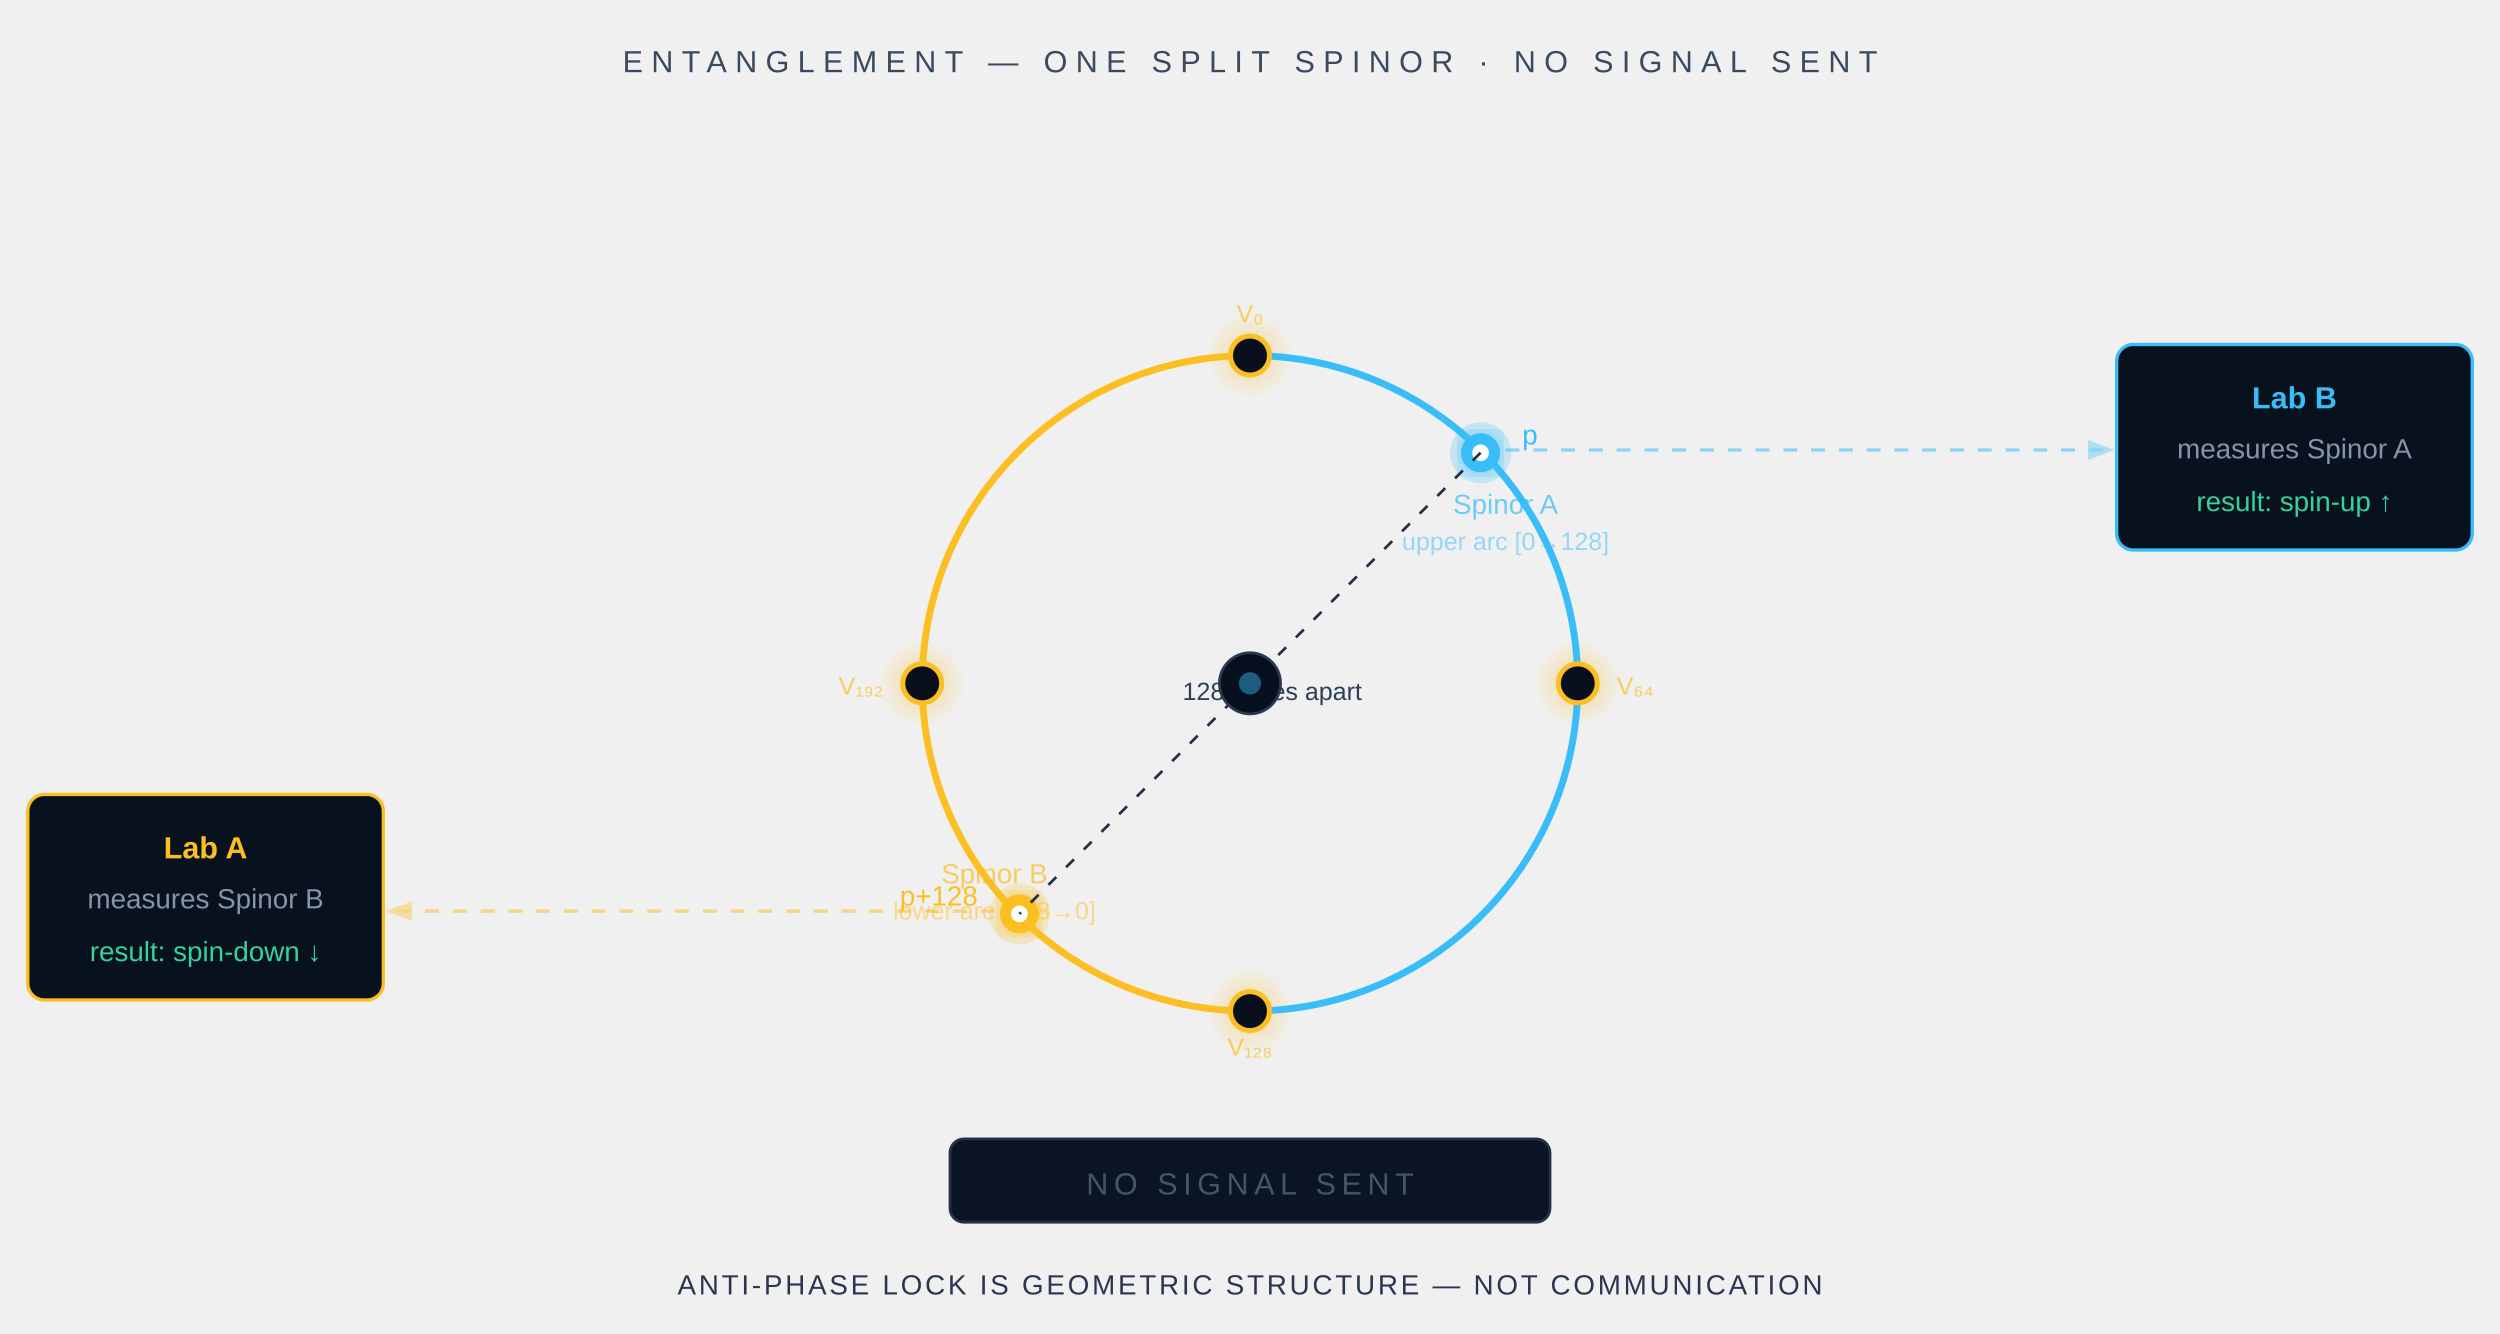
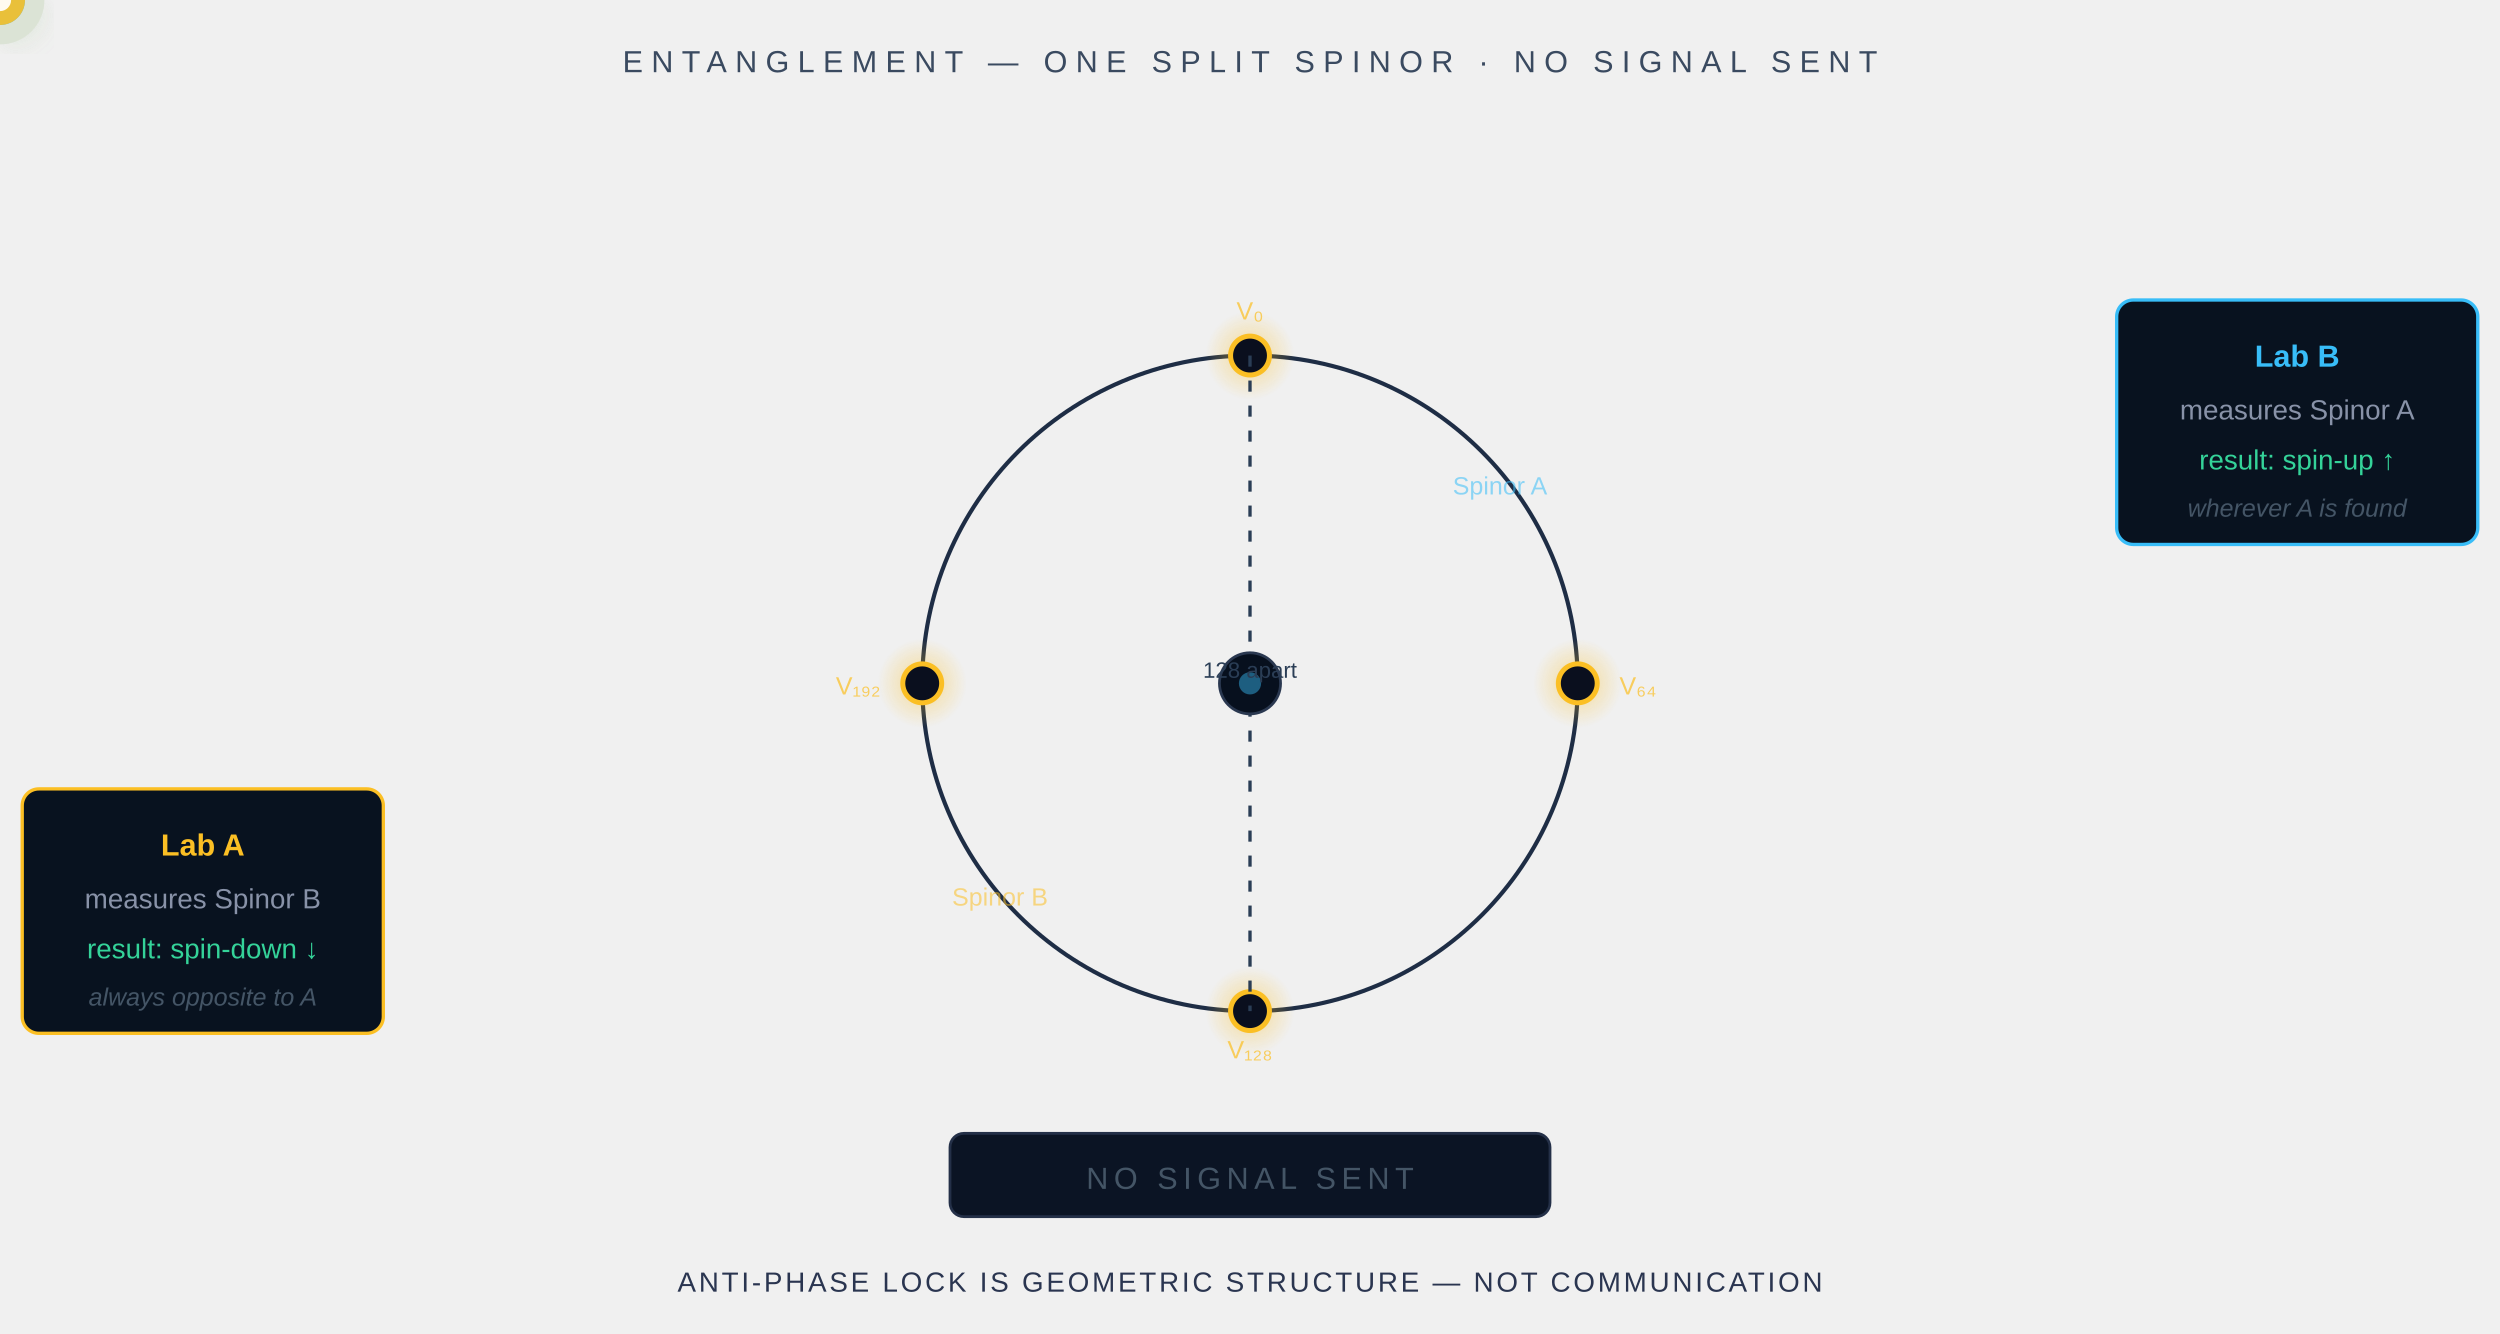
<svg xmlns="http://www.w3.org/2000/svg" viewBox="0 0 900 480" style="background:#0a0f1e">
  <defs>
    <radialGradient id="ent-vac" cx="50%" cy="50%" r="50%">
      <stop offset="0%" stop-color="#fbbf24" stop-opacity="0.45" />
      <stop offset="100%" stop-color="#fbbf24" stop-opacity="0" />
    </radialGradient>
-     <filter id="ent-glowA">
+     <filter id="glA">
      <feGaussianBlur stdDeviation="5" result="b" />
      <feMerge>
        <feMergeNode in="b" />
        <feMergeNode in="SourceGraphic" />
      </feMerge>
    </filter>
-     <filter id="ent-glowB">
+     <filter id="glB">
      <feGaussianBlur stdDeviation="5" result="b" />
      <feMerge>
        <feMergeNode in="b" />
        <feMergeNode in="SourceGraphic" />
      </feMerge>
    </filter>
-     <marker id="mA" markerWidth="8" markerHeight="6" refX="7" refY="3" orient="auto">
-       <polygon points="0 0, 8 3, 0 6" fill="#38bdf8" opacity="0.65" />
-     </marker>
-     <marker id="mB" markerWidth="8" markerHeight="6" refX="7" refY="3" orient="auto">
-       <polygon points="0 0, 8 3, 0 6" fill="#fbbf24" opacity="0.65" />
-     </marker>
+     <path id="ring-orbit" d="M 450,128 A 118,118 0 0,1 568,246 A 118,118 0 0,1 450,364 A 118,118 0 0,1 332,246 A 118,118 0 0,1 450,128" />
  </defs>
  <text x="450" y="26" text-anchor="middle" font-family="Arial" font-size="11" fill="#3a4a60" letter-spacing="3">ENTANGLEMENT — ONE SPLIT SPINOR · NO SIGNAL SENT</text>
+   <circle cx="450" cy="246" r="118" fill="none" stroke="#1e2d45" stroke-width="1.5" />
  <circle cx="450" cy="128" r="16" fill="url(#ent-vac)" />
  <circle cx="568" cy="246" r="16" fill="url(#ent-vac)" />
  <circle cx="450" cy="364" r="16" fill="url(#ent-vac)" />
  <circle cx="332" cy="246" r="16" fill="url(#ent-vac)" />
-   <path d="M 450 128 A 118 118 0 0 1 450 364" fill="none" stroke="#38bdf8" stroke-width="2.5" />
-   <path d="M 450 364 A 118 118 0 0 1 450 128" fill="none" stroke="#fbbf24" stroke-width="2.5" />
  <circle cx="450" cy="128" r="7" fill="#0a0f1e" stroke="#fbbf24" stroke-width="1.8" />
-   <text x="450" y="116" text-anchor="middle" font-family="Arial" font-size="9" fill="#fbbf24" opacity="0.72">V₀</text>
+   <text x="450" y="115" text-anchor="middle" font-family="Arial" font-size="9" fill="#fbbf24" opacity="0.72">V₀</text>
  <circle cx="568" cy="246" r="7" fill="#0a0f1e" stroke="#fbbf24" stroke-width="1.8" />
-   <text x="582" y="250" text-anchor="start" font-family="Arial" font-size="9" fill="#fbbf24" opacity="0.72">V₆₄</text>
+   <text x="583" y="250" text-anchor="start" font-family="Arial" font-size="9" fill="#fbbf24" opacity="0.72">V₆₄</text>
  <circle cx="450" cy="364" r="7" fill="#0a0f1e" stroke="#fbbf24" stroke-width="1.8" />
-   <text x="450" y="380" text-anchor="middle" font-family="Arial" font-size="9" fill="#fbbf24" opacity="0.72">V₁₂₈</text>
+   <text x="450" y="381" text-anchor="middle" font-family="Arial" font-size="9" fill="#fbbf24" opacity="0.72">V₁₂₈</text>
  <circle cx="332" cy="246" r="7" fill="#0a0f1e" stroke="#fbbf24" stroke-width="1.8" />
-   <text x="318" y="250" text-anchor="end" font-family="Arial" font-size="9" fill="#fbbf24" opacity="0.72">V₁₉₂</text>
-   <text x="542" y="185" text-anchor="middle" font-family="Arial" font-size="10" fill="#38bdf8" opacity="0.72">Spinor A</text>
-   <text x="542" y="198" text-anchor="middle" font-family="Arial" font-size="9" fill="#38bdf8" opacity="0.50">upper arc [0→128]</text>
-   <text x="358" y="318" text-anchor="middle" font-family="Arial" font-size="10" fill="#fbbf24" opacity="0.72">Spinor B</text>
-   <text x="358" y="331" text-anchor="middle" font-family="Arial" font-size="9" fill="#fbbf24" opacity="0.50">lower arc [128→0]</text>
-   <circle cx="533" cy="163" r="11" fill="#38bdf8" opacity="0.22" />
-   <circle cx="533" cy="163" r="7" fill="#38bdf8" filter="url(#ent-glowA)" />
-   <circle cx="533" cy="163" r="3" fill="#ffffff" />
-   <text x="548" y="160" text-anchor="start" font-family="Arial" font-size="10" fill="#38bdf8">p</text>
-   <circle cx="367" cy="329" r="11" fill="#fbbf24" opacity="0.22" />
-   <circle cx="367" cy="329" r="7" fill="#fbbf24" filter="url(#ent-glowB)" />
-   <circle cx="367" cy="329" r="3" fill="#ffffff" />
-   <text x="352" y="326" text-anchor="end" font-family="Arial" font-size="10" fill="#fbbf24">p+128</text>
-   <line x1="533" y1="163" x2="367" y2="329" stroke="#243048" stroke-width="1" stroke-dasharray="4,5" />
-   <text x="458" y="252" text-anchor="middle" font-family="Arial" font-size="9" fill="#2e3f58">128 states apart</text>
+   <text x="317" y="250" text-anchor="end" font-family="Arial" font-size="9" fill="#fbbf24" opacity="0.72">V₁₉₂</text>
+   <line x1="450" y1="128" x2="450" y2="364" stroke="#2a3d55" stroke-width="1.2" stroke-dasharray="4,5">
+     <animateTransform attributeName="transform" type="rotate" from="0 450 246" to="360 450 246" dur="6s" repeatCount="indefinite" />
+   </line>
  <circle cx="450" cy="246" r="11" fill="#07101e" stroke="#2a3850" stroke-width="1" />
  <circle cx="450" cy="246" r="4" fill="#38bdf8" opacity="0.45" />
-   <rect x="762" y="124" width="128" height="74" rx="6" fill="#08121f" stroke="#38bdf8" stroke-width="1.2" />
-   <text x="826" y="147" text-anchor="middle" font-family="Arial" font-size="11" fill="#38bdf8" font-weight="bold">Lab B</text>
-   <text x="826" y="165" text-anchor="middle" font-family="Arial" font-size="10" fill="#8892a8">measures Spinor A</text>
-   <text x="826" y="184" text-anchor="middle" font-family="Arial" font-size="10" fill="#34d399">result: spin-up ↑</text>
-   <line x1="542" y1="162" x2="760" y2="162" stroke="#38bdf8" stroke-width="1.2" stroke-dasharray="5,5" opacity="0.55" marker-end="url(#mA)" />
-   <rect x="10" y="286" width="128" height="74" rx="6" fill="#08121f" stroke="#fbbf24" stroke-width="1.2" />
-   <text x="74" y="309" text-anchor="middle" font-family="Arial" font-size="11" fill="#fbbf24" font-weight="bold">Lab A</text>
-   <text x="74" y="327" text-anchor="middle" font-family="Arial" font-size="10" fill="#8892a8">measures Spinor B</text>
-   <text x="74" y="346" text-anchor="middle" font-family="Arial" font-size="10" fill="#34d399">result: spin-down ↓</text>
-   <line x1="358" y1="328" x2="140" y2="328" stroke="#fbbf24" stroke-width="1.2" stroke-dasharray="5,5" opacity="0.55" marker-end="url(#mB)" />
-   <rect x="342" y="410" width="216" height="30" rx="5" fill="#0b1424" stroke="#243048" stroke-width="1" />
-   <text x="450" y="430" text-anchor="middle" font-family="Arial" font-size="11" fill="#445566" letter-spacing="2">NO SIGNAL SENT</text>
-   <text x="450" y="466" text-anchor="middle" font-family="Arial" font-size="10" fill="#2a3550" letter-spacing="1">ANTI-PHASE LOCK IS GEOMETRIC STRUCTURE — NOT COMMUNICATION</text>
+   <circle r="16" fill="#38bdf8" opacity="0.14" filter="url(#glA)">
+     <animateMotion dur="6s" repeatCount="indefinite">
+       <mpath href="#ring-orbit" />
+     </animateMotion>
+   </circle>
+   <circle r="9" fill="#38bdf8" opacity="0.88">
+     <animateMotion dur="6s" repeatCount="indefinite">
+       <mpath href="#ring-orbit" />
+     </animateMotion>
+   </circle>
+   <circle r="4" fill="#ffffff" opacity="0.92">
+     <animateMotion dur="6s" repeatCount="indefinite">
+       <mpath href="#ring-orbit" />
+     </animateMotion>
+   </circle>
+   <text font-family="Arial" font-size="10" font-weight="bold" fill="#38bdf8" dx="13" dy="-6" text-anchor="start">
+     <animateMotion dur="6s" repeatCount="indefinite">
+       <mpath href="#ring-orbit" />
+     </animateMotion>A
+   </text>
+   <circle r="16" fill="#fbbf24" opacity="0.14" filter="url(#glB)">
+     <animateMotion dur="6s" begin="-3s" repeatCount="indefinite">
+       <mpath href="#ring-orbit" />
+     </animateMotion>
+   </circle>
+   <circle r="9" fill="#fbbf24" opacity="0.88">
+     <animateMotion dur="6s" begin="-3s" repeatCount="indefinite">
+       <mpath href="#ring-orbit" />
+     </animateMotion>
+   </circle>
+   <circle r="4" fill="#ffffff" opacity="0.92">
+     <animateMotion dur="6s" begin="-3s" repeatCount="indefinite">
+       <mpath href="#ring-orbit" />
+     </animateMotion>
+   </circle>
+   <text font-family="Arial" font-size="10" font-weight="bold" fill="#fbbf24" dx="13" dy="-6" text-anchor="start">
+     <animateMotion dur="6s" begin="-3s" repeatCount="indefinite">
+       <mpath href="#ring-orbit" />
+     </animateMotion>B
+   </text>
+   <text x="540" y="178" text-anchor="middle" font-family="Arial" font-size="9" fill="#38bdf8" opacity="0.55">Spinor A</text>
+   <text x="360" y="326" text-anchor="middle" font-family="Arial" font-size="9" fill="#fbbf24" opacity="0.55">Spinor B</text>
+   <text x="450" y="244" text-anchor="middle" font-family="Arial" font-size="8" fill="#2a3d55">128 apart</text>
+   <rect x="762" y="108" width="130" height="88" rx="6" fill="#08121f" stroke="#38bdf8" stroke-width="1.2" />
+   <text x="827" y="132" text-anchor="middle" font-family="Arial" font-size="11" fill="#38bdf8" font-weight="bold">Lab B</text>
+   <text x="827" y="151" text-anchor="middle" font-family="Arial" font-size="10" fill="#8892a8">measures Spinor A</text>
+   <text x="827" y="169" text-anchor="middle" font-family="Arial" font-size="10" fill="#34d399">result: spin-up ↑</text>
+   <text x="827" y="186" text-anchor="middle" font-family="Arial" font-size="9" fill="#445566" font-style="italic">wherever A is found</text>
+   <rect x="8" y="284" width="130" height="88" rx="6" fill="#08121f" stroke="#fbbf24" stroke-width="1.2" />
+   <text x="73" y="308" text-anchor="middle" font-family="Arial" font-size="11" fill="#fbbf24" font-weight="bold">Lab A</text>
+   <text x="73" y="327" text-anchor="middle" font-family="Arial" font-size="10" fill="#8892a8">measures Spinor B</text>
+   <text x="73" y="345" text-anchor="middle" font-family="Arial" font-size="10" fill="#34d399">result: spin-down ↓</text>
+   <text x="73" y="362" text-anchor="middle" font-family="Arial" font-size="9" fill="#445566" font-style="italic">always opposite to A</text>
+   <rect x="342" y="408" width="216" height="30" rx="5" fill="#0b1424" stroke="#243048" stroke-width="1" />
+   <text x="450" y="428" text-anchor="middle" font-family="Arial" font-size="11" fill="#445566" letter-spacing="2">NO SIGNAL SENT</text>
+   <text x="450" y="465" text-anchor="middle" font-family="Arial" font-size="10" fill="#2a3550" letter-spacing="1">ANTI-PHASE LOCK IS GEOMETRIC STRUCTURE — NOT COMMUNICATION</text>
</svg>
